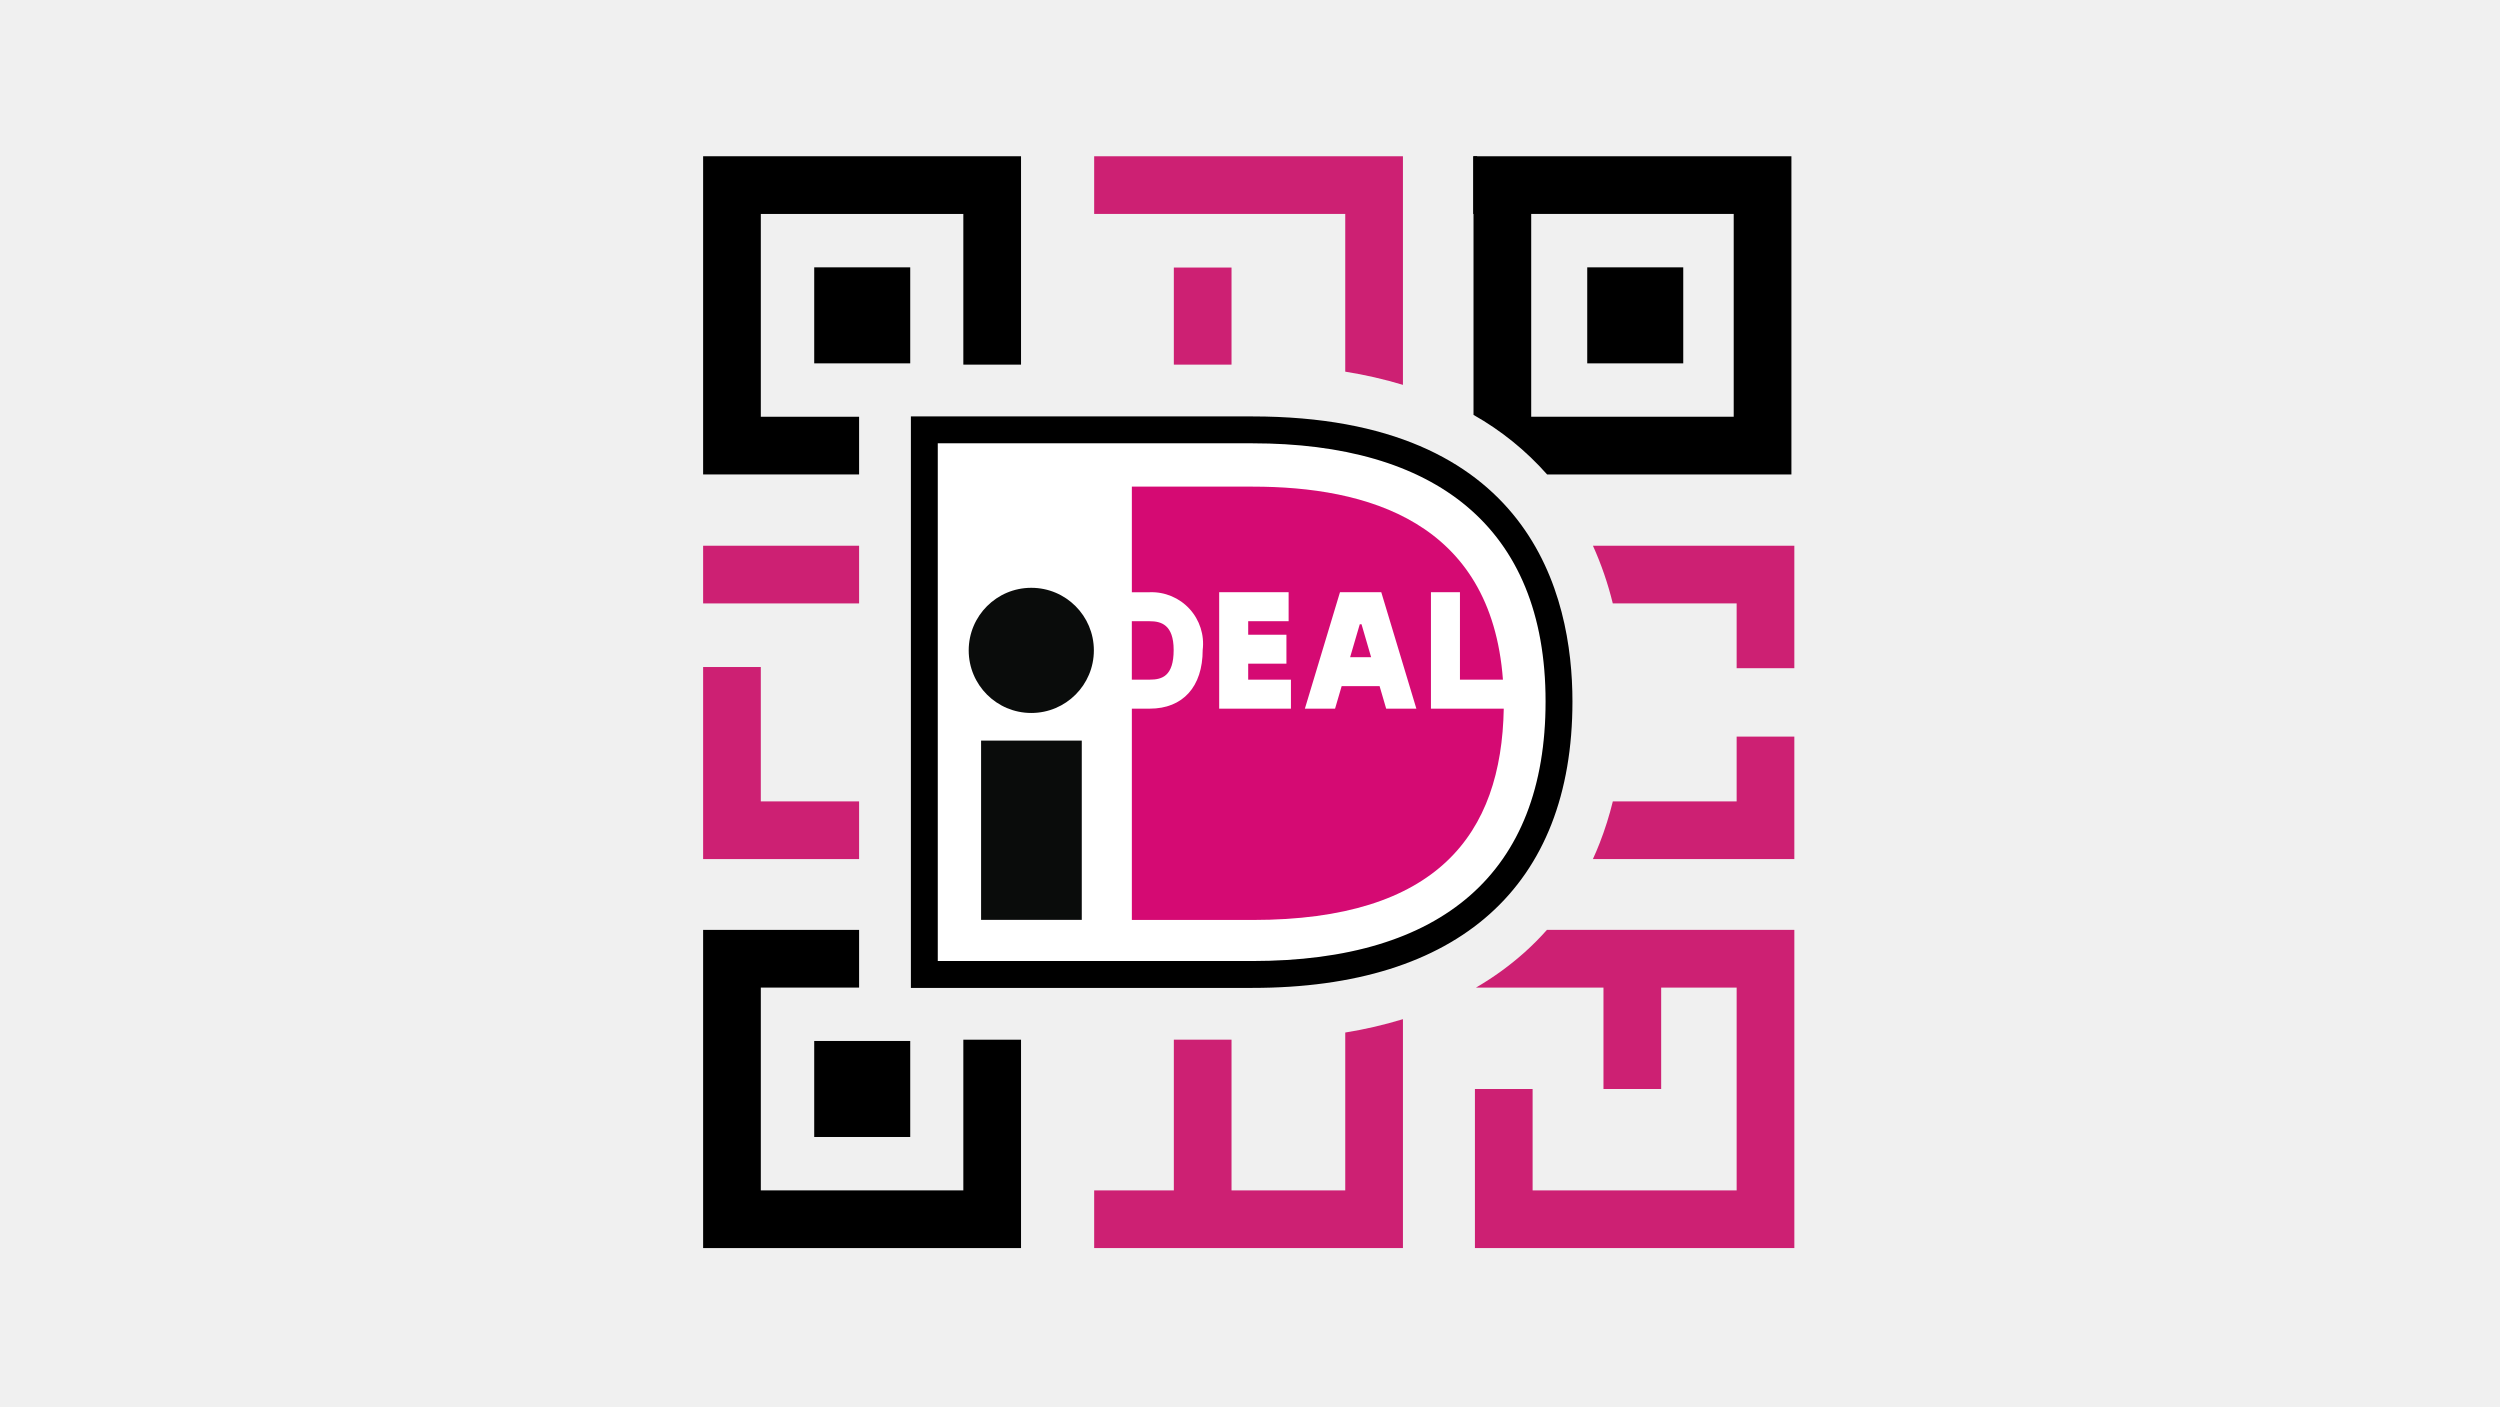
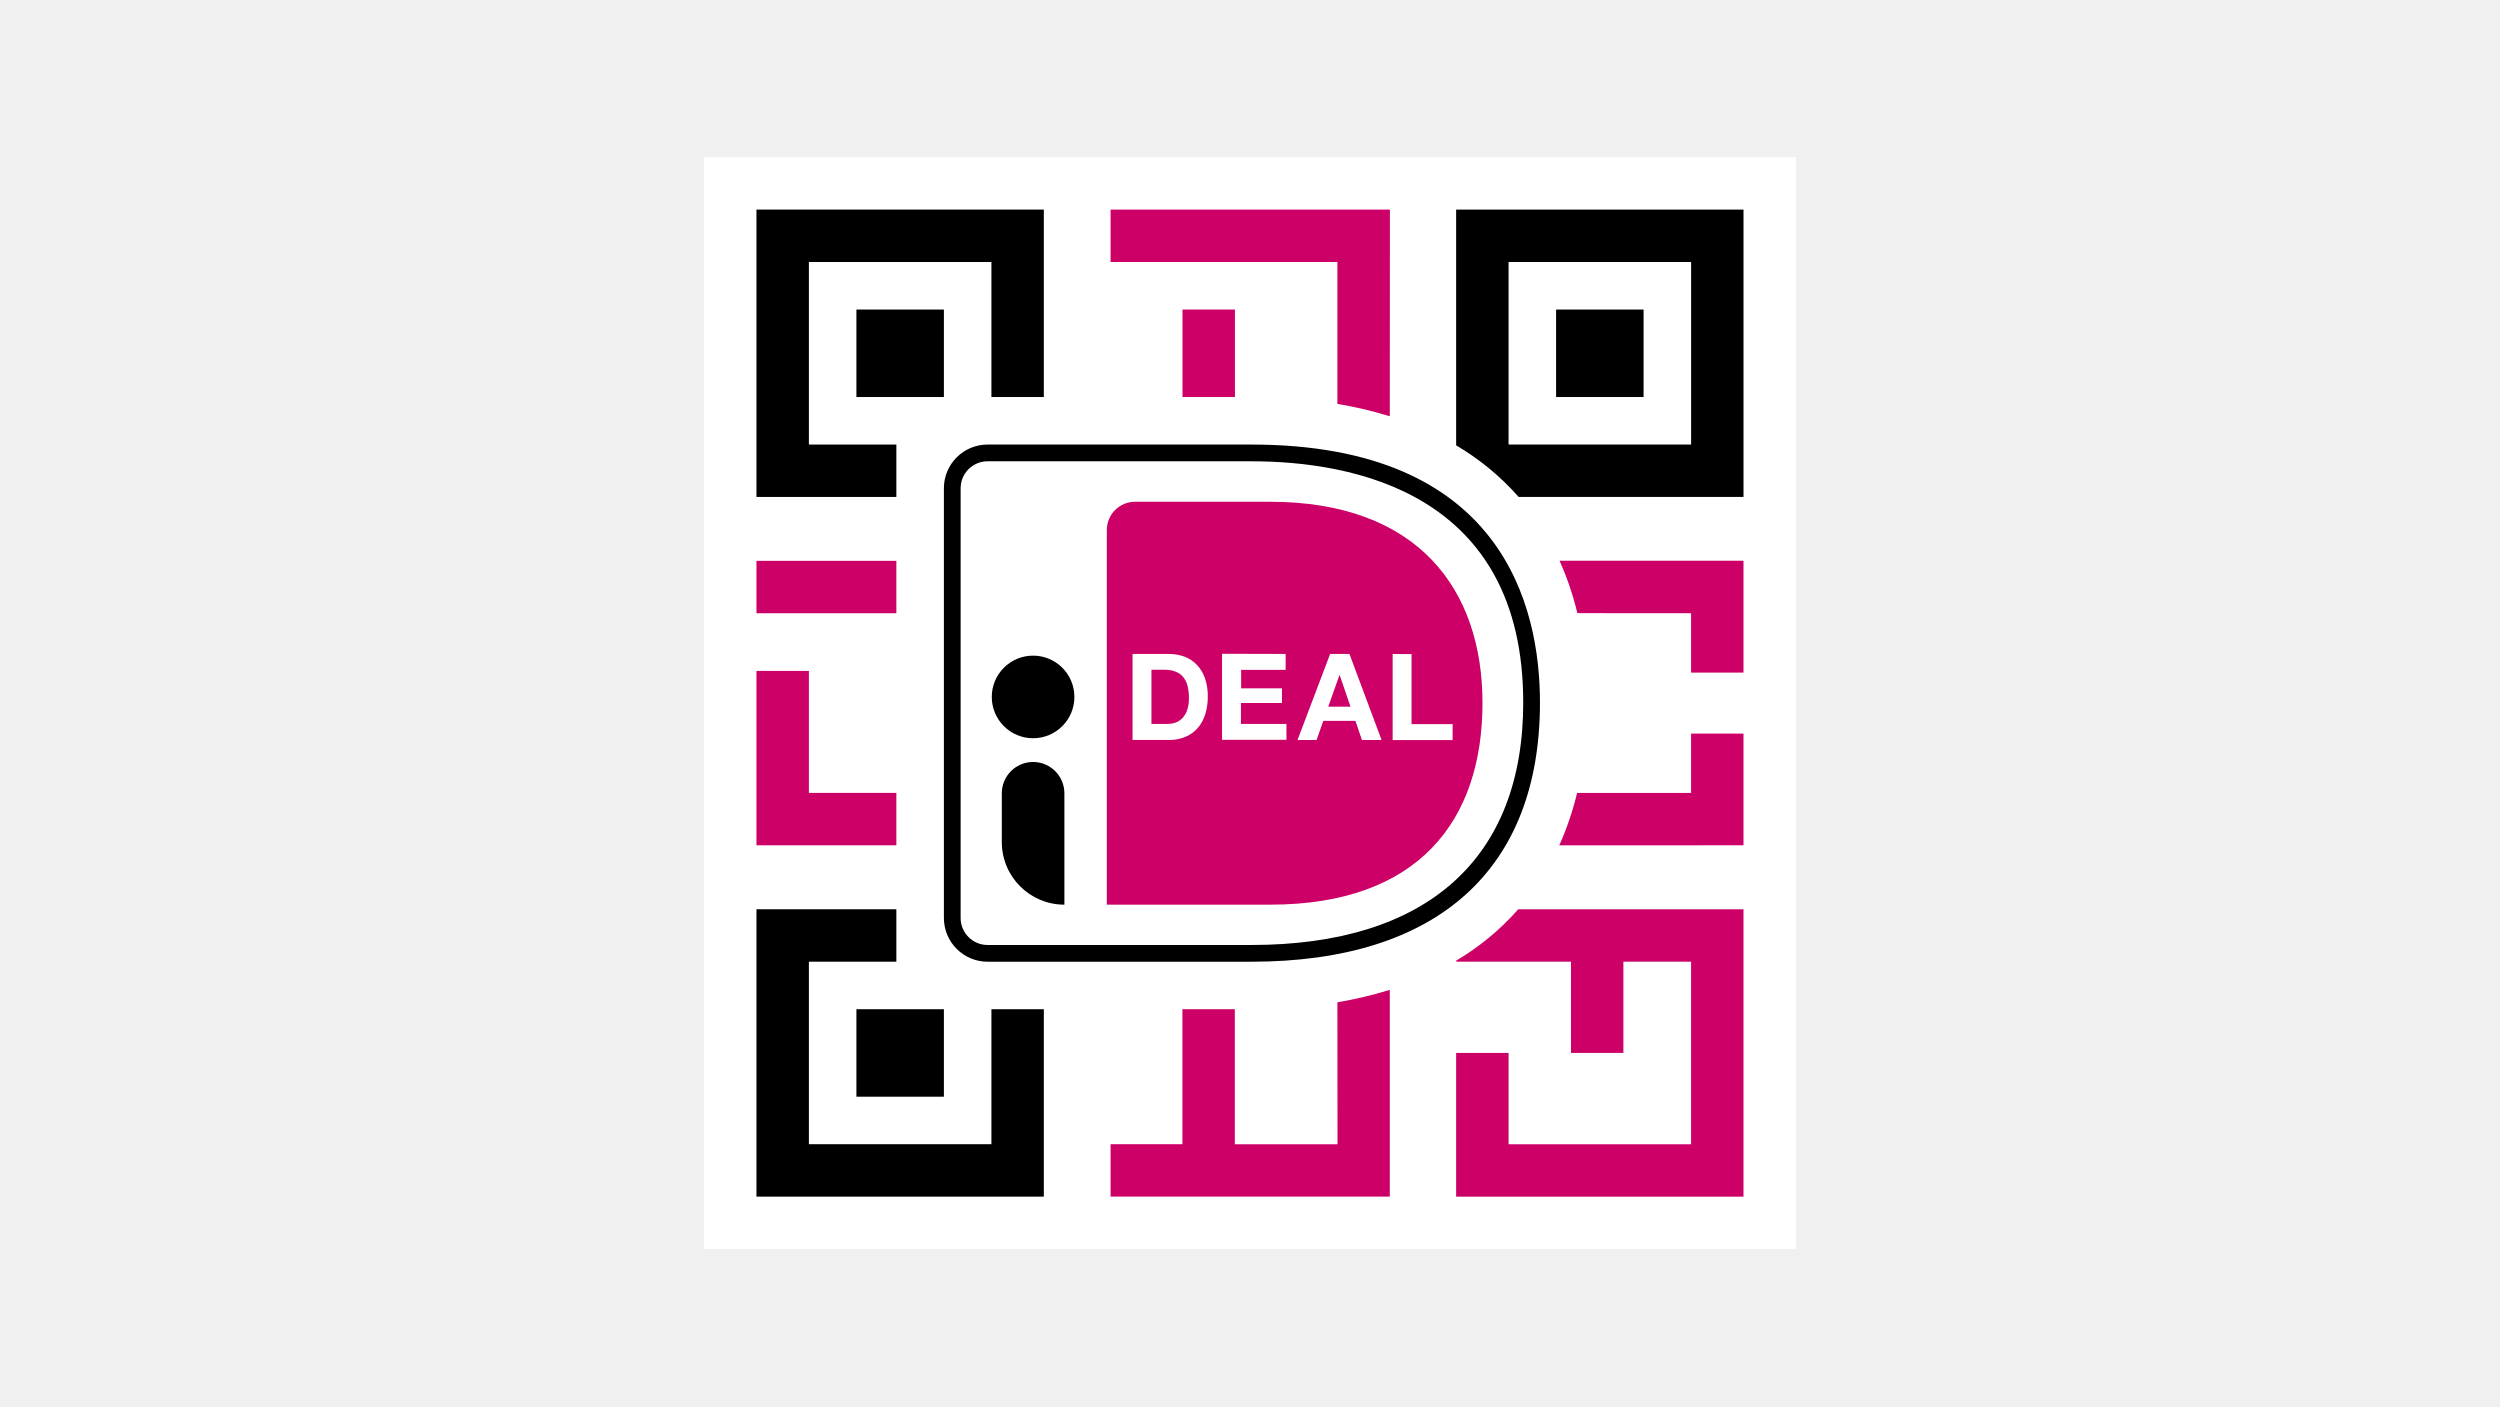
- <svg xmlns="http://www.w3.org/2000/svg" width="640" height="360">
-   <g fill="none" fill-rule="evenodd">
-     <path fill="#CD2073" d="M459.35 188.57v31.354h-51.57a76.025 76.025 0 001.744-4.11 84.406 84.406 0 003.36-10.658h31.698V188.57h14.769zm0-48.863v31.351h-14.768v-16.582h-31.708a85.178 85.178 0 00-5.082-14.77h51.559zM359.153 260.906v58.602h-79.047v-14.77h20.397v-38.575h14.769v38.576h29.112v-40.411a111.52 111.52 0 0014.769-3.422zm100.199-22.854v81.456h-81.772V278.78h14.769v25.959h52.234V252.82h-19.323v25.959h-14.772V252.82h-32.592v-.03a75.505 75.505 0 0012.337-8.935 70.816 70.816 0 005.779-5.804h63.34z" />
-     <path fill="#CD2073" fill-rule="nonzero" d="M180 139.707h39.928v14.769H180z" />
-     <path fill="#CD2073" d="M219.928 205.158v14.766H180v-49.168h14.766v34.402z" />
-     <path fill="#000" fill-rule="nonzero" d="M246.614 266.163v38.576h-51.845v-51.918h25.159v-14.769H180v81.456h81.383v-53.345z" />
-     <path fill="#000" fill-rule="nonzero" d="M208.439 266.489h24.58v24.58h-24.58zM233.019 68.44v24.579H208.44V68.44z" />
-     <path fill="#000" fill-rule="nonzero" d="M180 40v81.458h39.928v-14.769h-25.159V54.772h51.845v38.573h14.769V40zM377.144 40h1v14.772h-1zM430.912 68.441V93.02h-24.579V68.441z" />
-     <path fill="#000" fill-rule="nonzero" d="M377.22 40v66.213a73.203 73.203 0 0118.836 15.245h62.546V40H377.22zm66.61 66.69h-51.842V54.771h51.842v51.917z" />
-     <path fill="#CD2073" d="M359.152 40v58.523a112.167 112.167 0 00-14.769-3.377V54.772h-64.278V40h79.047z" />
-     <path fill="#CD2073" fill-rule="nonzero" d="M300.502 68.491h14.769v24.854h-14.769z" />
-     <path fill="#FFF" d="M395.67 179.584c0 43.788-26.45 66.439-75.08 66.439h-80.522v-132.54h80.523c46.407 0 75.079 21.103 75.079 66.101z" />
-     <path fill="#000" fill-rule="nonzero" d="M320.59 106.605h-87.402v146.298h87.403c52.853 0 81.956-26.037 81.956-73.319 0-27.25-10.646-72.979-81.956-72.979zm-80.522 139.418v-132.54h80.523c46.407 0 75.079 21.103 75.079 66.1 0 43.788-26.45 66.44-75.08 66.44h-80.522z" />
-     <path fill="#0A0C0B" d="M251.157 235.487h25.778v-45.89h-25.778zM280.03 166.499a16.021 16.021 0 11-16.02-16.02c8.848 0 16.02 7.173 16.02 16.02z" />
-     <path fill="#D50A73" d="M289.747 159.035v14.955h4.59c3.181 0 6.119-.919 6.119-7.595 0-6.524-3.269-7.36-6.118-7.36h-4.59zm76.575-7.438h7.425v22.393h11.004c-3.018-40.633-34.983-49.412-64.03-49.412h-30.967v27.034h4.584a13.179 13.179 0 0113.55 14.783c0 9.406-5.068 15.02-13.55 15.02h-4.584v54.094h30.968c47.225 0 63.66-21.93 64.24-54.094h-18.64v-29.818zm-20.689 16.638h5.372l-2.456-8.43h-.446l-2.47 8.43zm-11.587 13.189l8.992-29.829h10.564l8.99 29.829h-7.73l-1.686-5.77h-9.713l-1.69 5.77h-7.727zm-3.566-7.434v7.425h-18.37v-29.807h17.777v7.422h-10.35v3.455h9.788v7.42h-9.789v4.086h10.944z" />
+ <svg xmlns="http://www.w3.org/2000/svg" id="svg928" version="1.1" viewBox="0 0 480.006 270.003" height="360" width="640">
+   <defs id="defs880">
+     <style id="style878">.a{fill:#fff}.b{fill:#c06}</style>
+   </defs>
+   <g transform="matrix(.5697 0 0 .5697 135.186 30.185)" id="g1123">
+     <path class="a" id="rect882" d="M0 0h367.97v367.97H0z" />
+     <path class="b" d="M350.31 231.9v-37.65h-17.67v20h-38.41a101.46 101.46 0 01-6 17.66z" id="path884" />
+     <path class="b" d="M332.64 153.69v20h17.67V136h-62a99.74 99.74 0 016 17.66z" id="path886" />
+     <path class="b" id="polygon888" d="M35.32 173.13H17.65v58.77H64.8v-17.66H35.32z" />
+     <path id="polygon890" d="M17.65 114.5H64.8V96.84H35.32V35.32h61.52v45.5h17.66V17.65H17.65z" />
+     <path id="polygon892" d="M114.5 350.31v-63.16H96.84v45.49H35.32v-61.51H64.8v-17.67H17.65v96.85z" />
+     <path d="M274.53 114.5h75.78V17.65h-96.85v79.46a86.58 86.58 0 0121.07 17.39zm-3.4-79.18h61.52v61.52h-61.52z" id="path894" />
+     <path id="rect896" d="M287.15 51.34h29.48v29.48h-29.48z" />
+     <path id="rect898" d="M51.34 51.34h29.48v29.48H51.34z" />
+     <path id="rect900" d="M51.34 287.15h29.48v29.48H51.34z" />
+     <path class="b" d="M231.14 17.65H137v17.67h76.44v47.82a133.58 133.58 0 0117.66 4.17z" id="path902" />
+     <path class="b" d="M213.48 332.65h-34.61v-45.51h-17.66v45.5H137v17.66h94.1v-69.68a135.15 135.15 0 01-17.66 4.19z" id="path904" />
+     <path class="b" id="rect906" d="M161.24 51.34h17.67v29.47h-17.67z" />
+     <path class="b" id="rect908" d="M17.65 136.03H64.8v17.66H17.65z" />
+     <path class="b" d="M274.4 253.46a86.45 86.45 0 01-20.94 17.32v.35h38.71v30.76h17.66v-30.76h22.81v61.52h-61.51v-30.76h-17.67v48.42h96.85v-96.85z" id="path910" />
+     <path d="M184.4 271.14H95.54a14.74 14.74 0 01-14.72-14.72V111.56a14.73 14.73 0 0114.72-14.72h88.86c84.67 0 97.31 54.48 97.31 86.95 0 56.33-34.56 87.35-97.31 87.35zM95.54 102.48a9.09 9.09 0 00-9.08 9.08v144.86a9.09 9.09 0 009.08 9.08h88.86c59.12 0 91.67-29 91.67-81.71 0-70.75-57.43-81.31-91.67-81.31z" id="path912" />
+     <path class="b" d="M135.73 125.6v126.31h55c49.95 0 71.61-28.23 71.61-68 0-38.14-21.66-67.79-71.61-67.79h-45.47a9.53 9.53 0 00-9.53 9.48z" id="path914" />
+     <path class="a" d="M156.63 167.41a15 15 0 015.21.89A11.41 11.41 0 01166 171a12.45 12.45 0 012.76 4.46 18.17 18.17 0 011 6.29 20.18 20.18 0 01-.81 5.85 13 13 0 01-2.45 4.62 11.53 11.53 0 01-4.1 3.06 13.77 13.77 0 01-5.78 1.12H144.4v-29zm-.45 23.59a8.41 8.41 0 002.68-.44 6 6 0 002.31-1.48 7.31 7.31 0 001.62-2.7 11.77 11.77 0 00.61-4.06 17.18 17.18 0 00-.42-4 8 8 0 00-1.4-3 6.22 6.22 0 00-2.58-1.92 10.22 10.22 0 00-3.95-.67h-4.28V191z" id="path916" />
+     <path class="a" d="M196 167.41v5.36h-15V179h13.76v4.95h-13.83V191h15.34v5.35h-21.71v-29z" id="path918" />
+     <path class="a" d="M217.5 167.41l10.83 29h-6.62l-2.19-6.45h-10.83l-2.27 6.45H200l11-29zm.36 17.77l-3.65-10.63h-.08l-3.77 10.63z" id="path920" />
+     <path class="a" d="M238.43 167.46v23.61h13.84v5.36h-20.21v-29z" id="path922" />
+     <path d="M110.88 203.82a10.55 10.55 0 0110.55 10.55v37.54a21.09 21.09 0 01-21.09-21.09v-16.46a10.55 10.55 0 0110.54-10.54z" id="path924" />
+     <circle cx="110.88" cy="181.9" r="13.92" id="circle926" />
  </g>
</svg>
